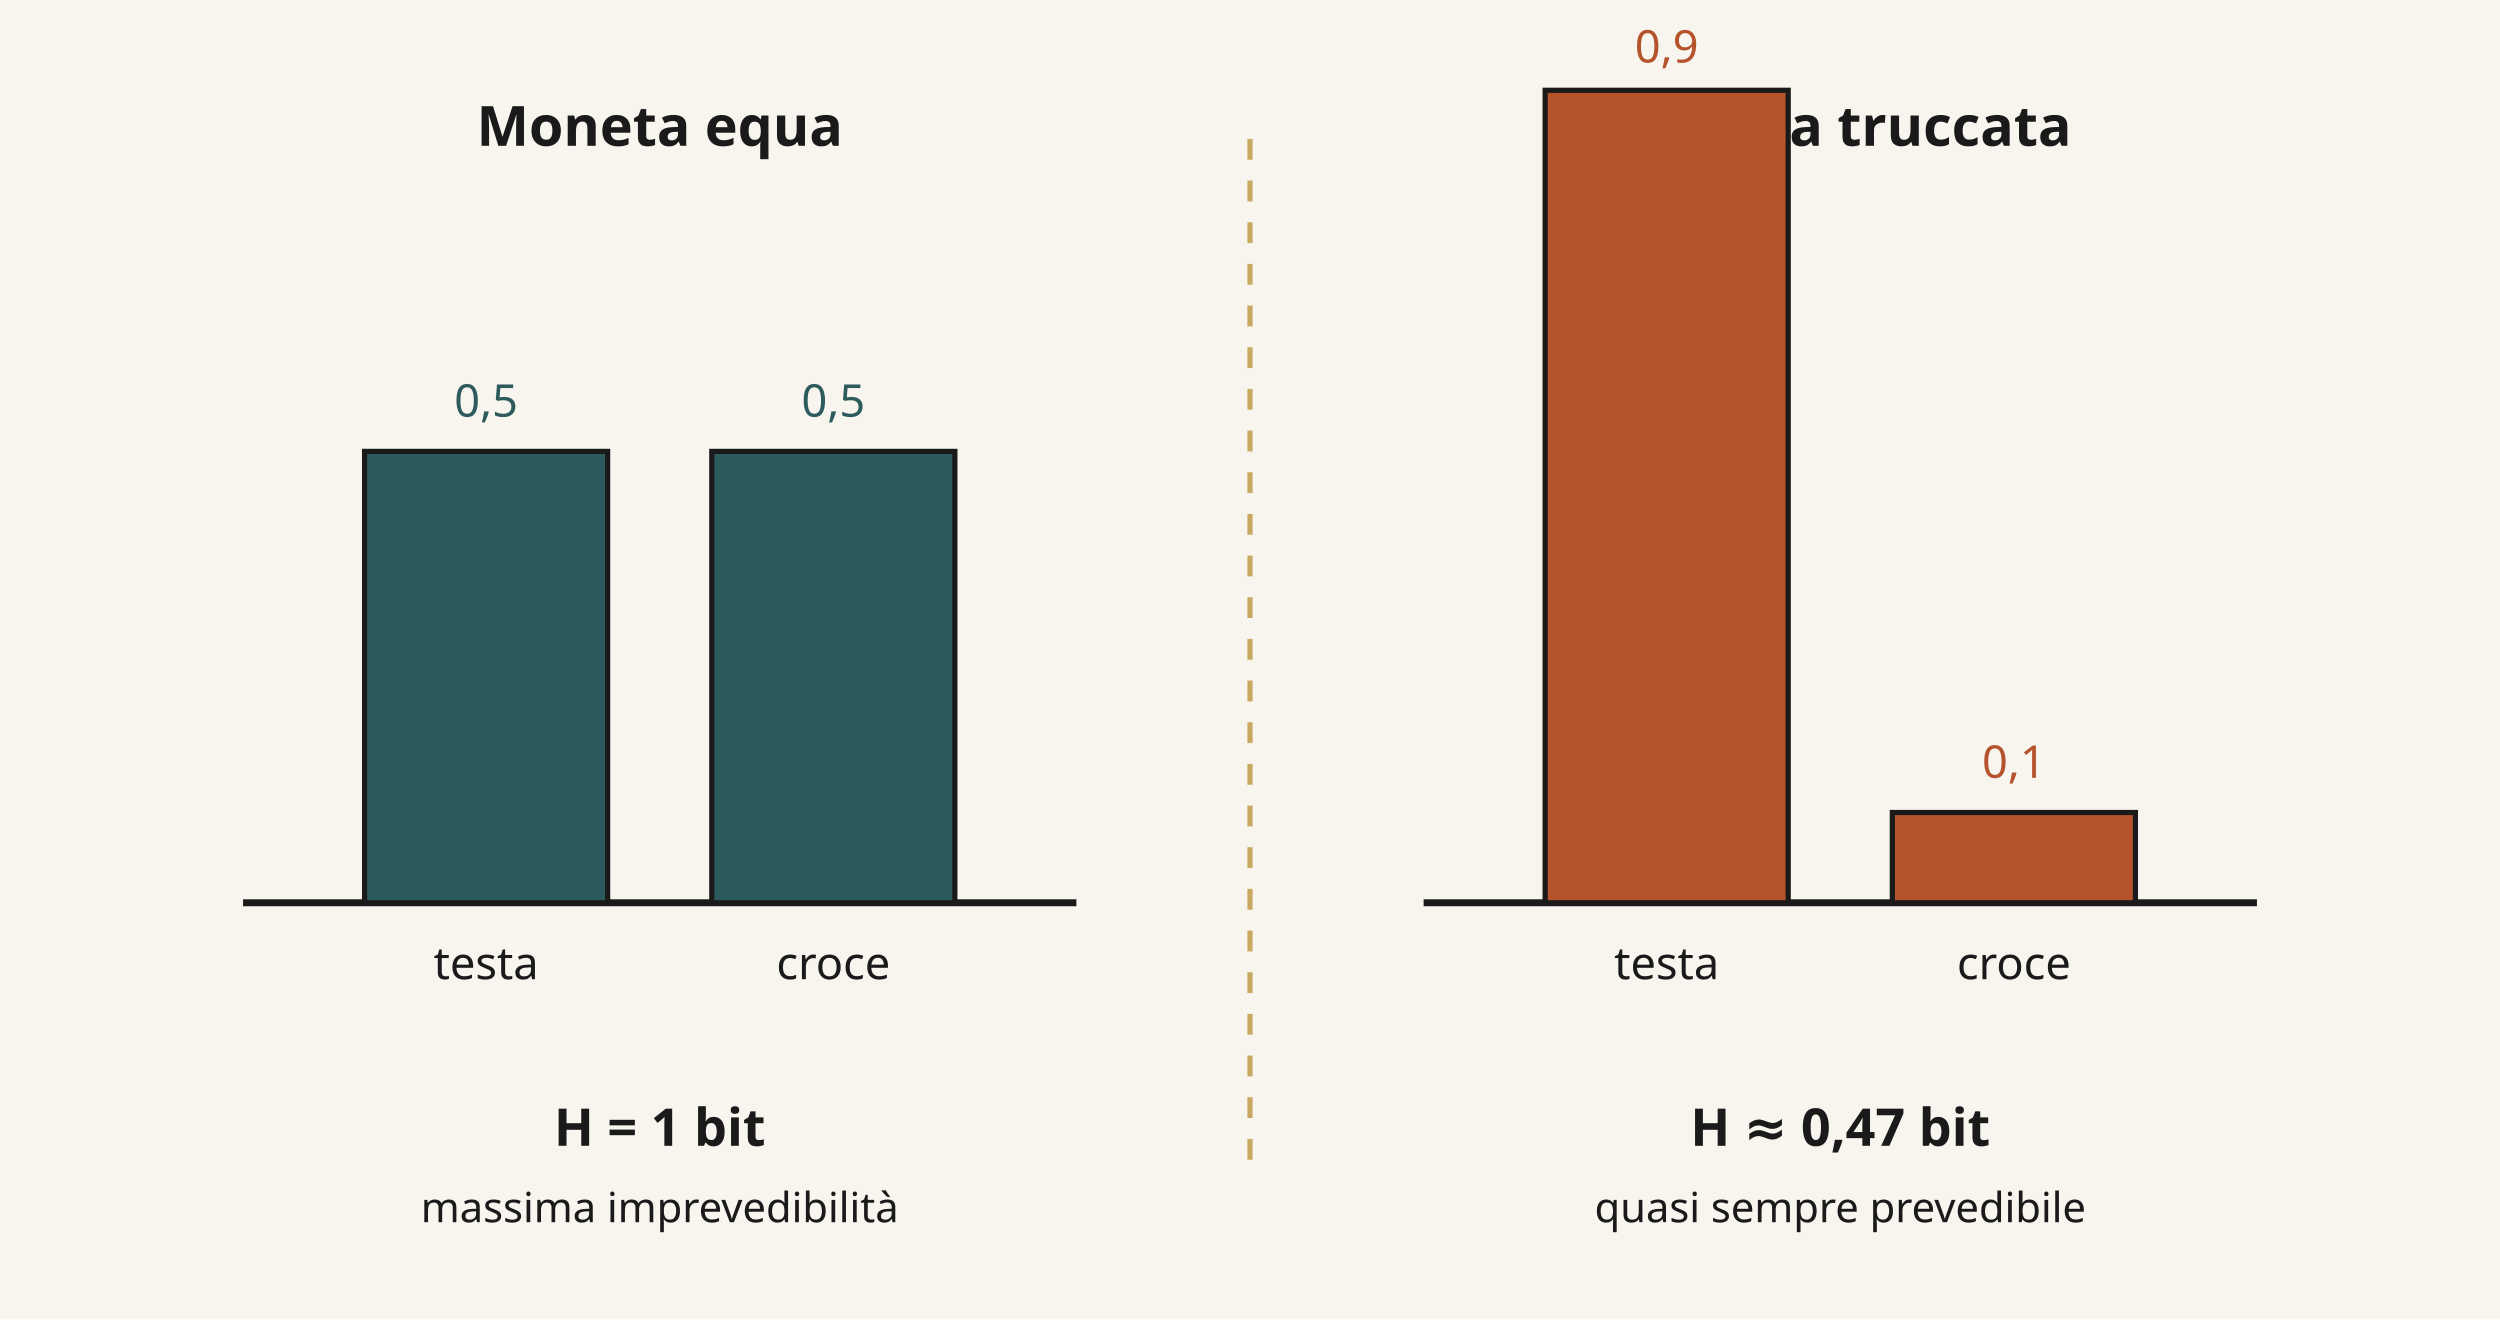
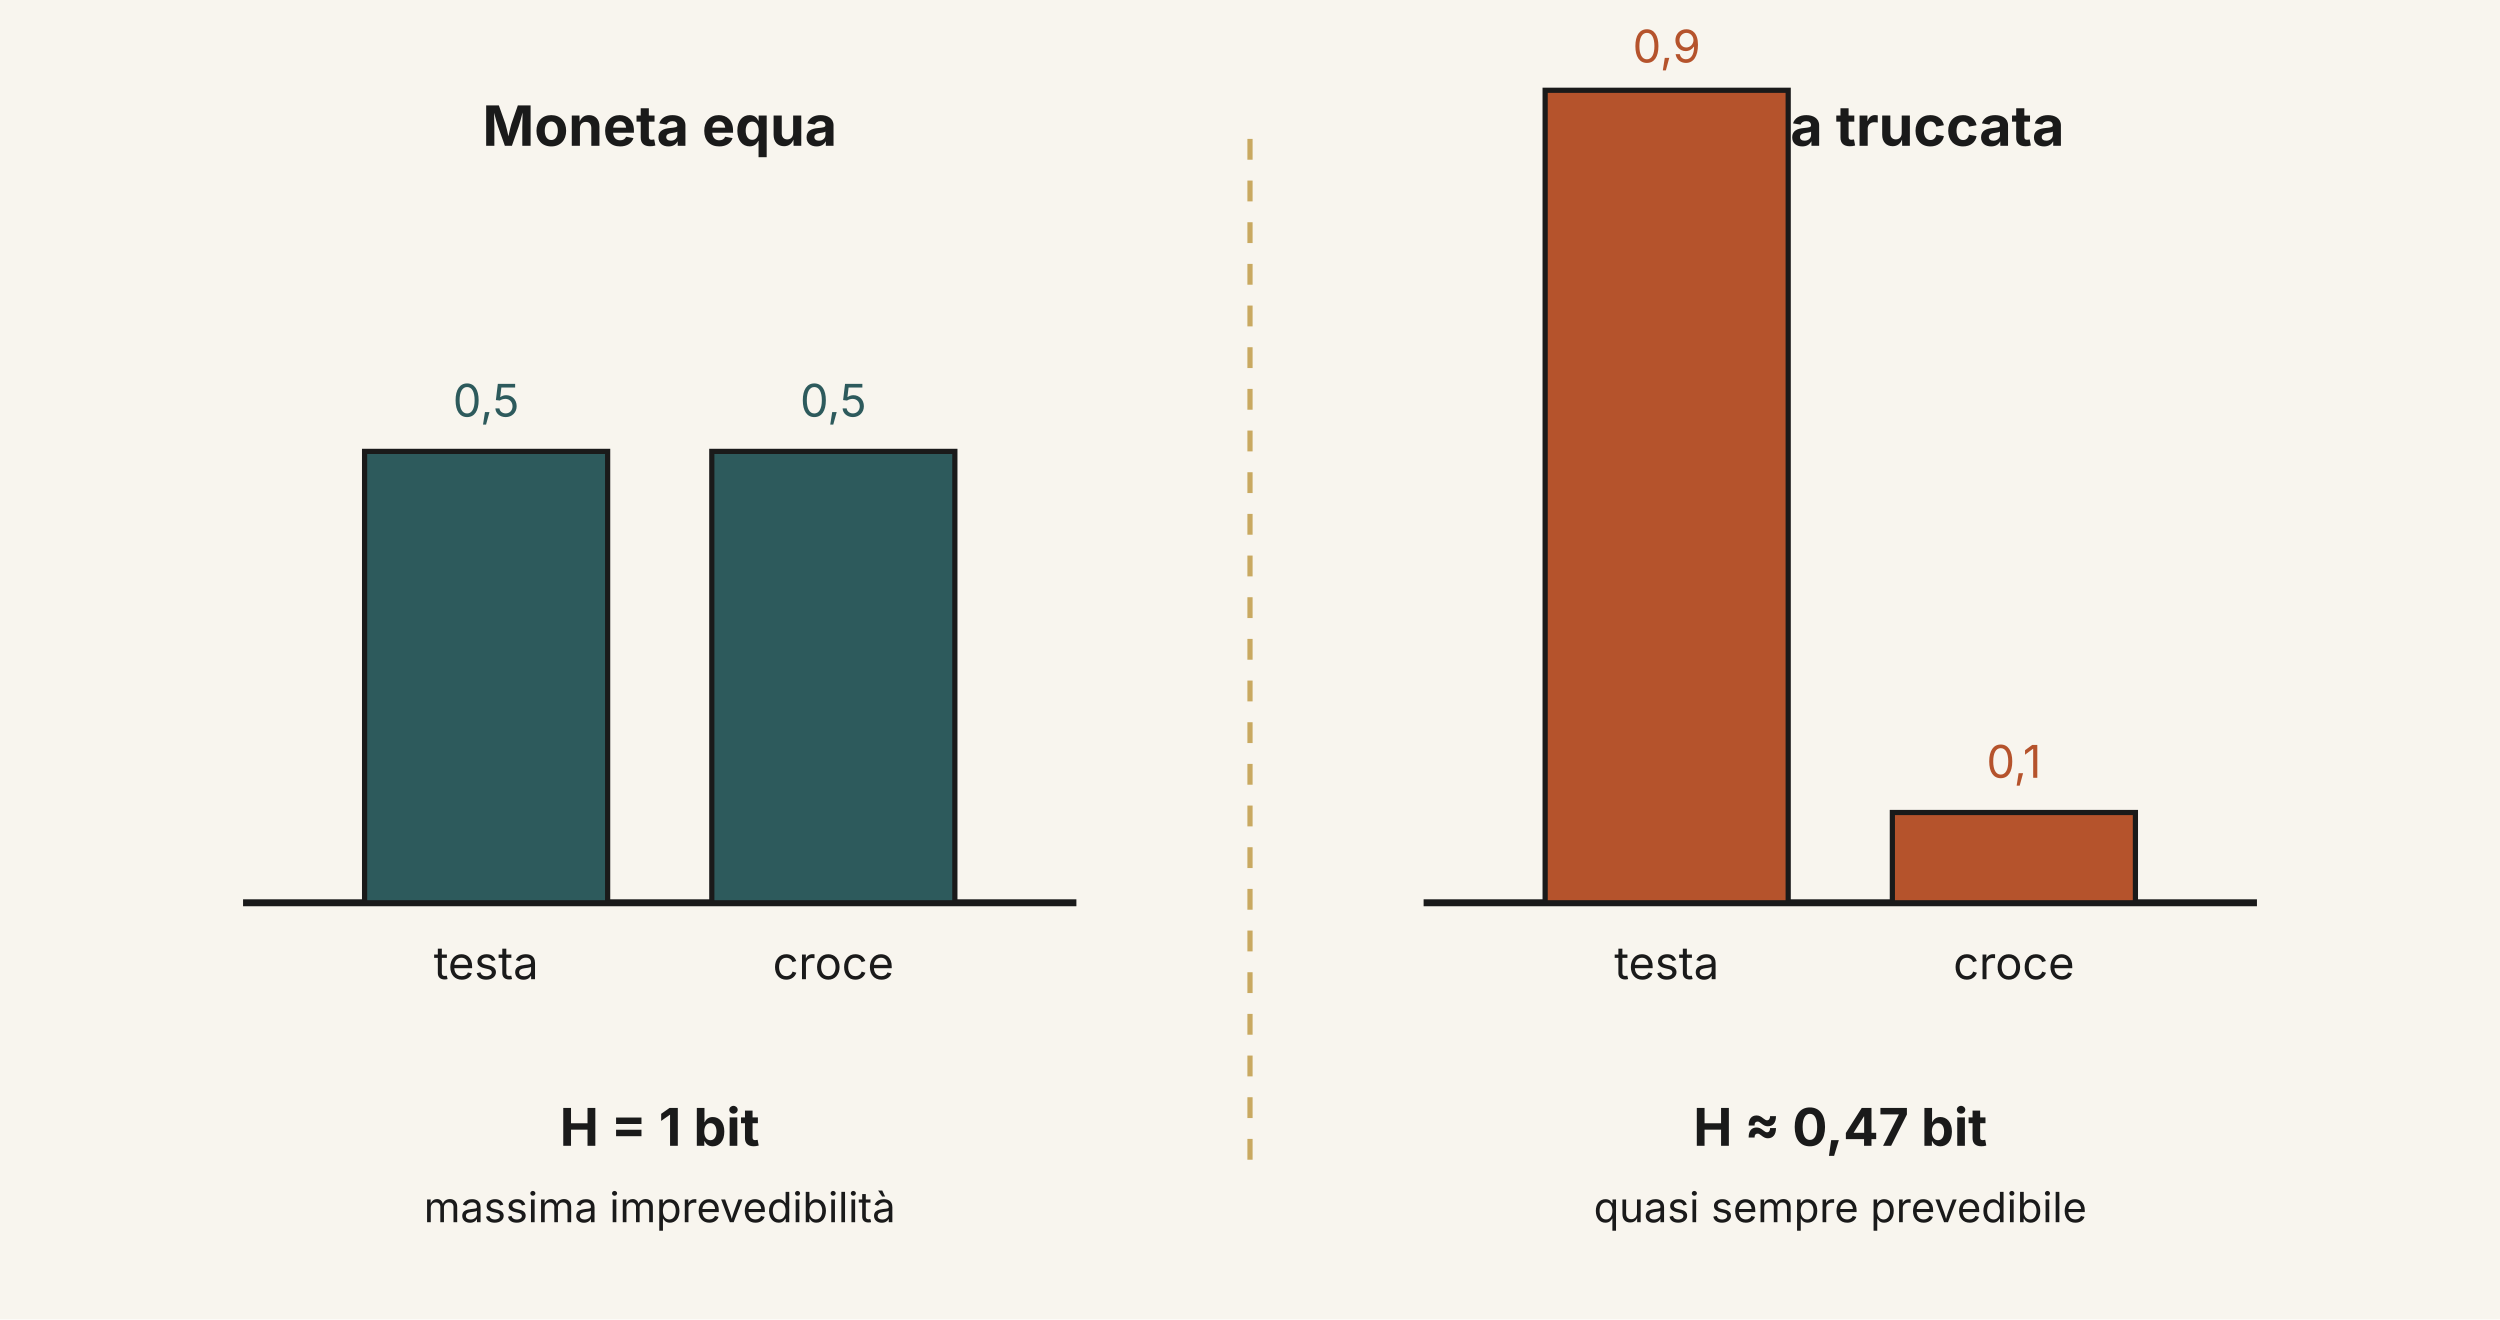
<svg xmlns="http://www.w3.org/2000/svg" viewBox="0 0 720 380" width="100%" role="img" aria-label="Confronto tra moneta equa (50/50, entropia 1 bit) e moneta truccata (90/10, entropia 0,47 bit)">
  <rect x="0" y="0" width="720" height="380" fill="#F8F5EE" />
-   <text x="190" y="42" font-family="sans-serif" font-size="16" font-weight="bold" fill="#1A1A1A" text-anchor="middle">Moneta equa</text>
+   <text x="190" y="42" font-family="Inter, system-ui, sans-serif" font-size="16" font-weight="bold" fill="#1A1A1A" text-anchor="middle">Moneta equa</text>
  <line x1="70" y1="260" x2="310" y2="260" stroke="#1A1A1A" stroke-width="2" />
  <rect x="105" y="130" width="70" height="130" fill="#2D5A5C" stroke="#1A1A1A" stroke-width="1.5" />
  <rect x="205" y="130" width="70" height="130" fill="#2D5A5C" stroke="#1A1A1A" stroke-width="1.5" />
-   <text x="140" y="282" font-family="sans-serif" font-size="13" fill="#1A1A1A" text-anchor="middle">testa</text>
-   <text x="240" y="282" font-family="sans-serif" font-size="13" fill="#1A1A1A" text-anchor="middle">croce</text>
-   <text x="140" y="120" font-family="sans-serif" font-size="13" fill="#2D5A5C" text-anchor="middle">0,5</text>
-   <text x="240" y="120" font-family="sans-serif" font-size="13" fill="#2D5A5C" text-anchor="middle">0,5</text>
-   <text x="190" y="330" font-family="sans-serif" font-size="15" font-weight="bold" fill="#1A1A1A" text-anchor="middle">H = 1 bit</text>
-   <text x="190" y="352" font-family="sans-serif" font-size="12" fill="#1A1A1A" text-anchor="middle">massima imprevedibilità</text>
+   <text x="140" y="282" font-family="Inter, system-ui, sans-serif" font-size="13" fill="#1A1A1A" text-anchor="middle">testa</text>
+   <text x="240" y="282" font-family="Inter, system-ui, sans-serif" font-size="13" fill="#1A1A1A" text-anchor="middle">croce</text>
+   <text x="140" y="120" font-family="Inter, system-ui, sans-serif" font-size="13" fill="#2D5A5C" text-anchor="middle">0,5</text>
+   <text x="240" y="120" font-family="Inter, system-ui, sans-serif" font-size="13" fill="#2D5A5C" text-anchor="middle">0,5</text>
+   <text x="190" y="330" font-family="Inter, system-ui, sans-serif" font-size="15" font-weight="bold" fill="#1A1A1A" text-anchor="middle">H = 1 bit</text>
+   <text x="190" y="352" font-family="Inter, system-ui, sans-serif" font-size="12" fill="#1A1A1A" text-anchor="middle">massima imprevedibilità</text>
  <line x1="360" y1="40" x2="360" y2="340" stroke="#C9A961" stroke-width="1.5" stroke-dasharray="6 6" />
-   <text x="530" y="42" font-family="sans-serif" font-size="16" font-weight="bold" fill="#1A1A1A" text-anchor="middle">Moneta truccata</text>
+   <text x="530" y="42" font-family="Inter, system-ui, sans-serif" font-size="16" font-weight="bold" fill="#1A1A1A" text-anchor="middle">Moneta truccata</text>
  <line x1="410" y1="260" x2="650" y2="260" stroke="#1A1A1A" stroke-width="2" />
  <rect x="445" y="26" width="70" height="234" fill="#B5532C" stroke="#1A1A1A" stroke-width="1.5" />
  <rect x="545" y="234" width="70" height="26" fill="#B5532C" stroke="#1A1A1A" stroke-width="1.5" />
-   <text x="480" y="282" font-family="sans-serif" font-size="13" fill="#1A1A1A" text-anchor="middle">testa</text>
-   <text x="580" y="282" font-family="sans-serif" font-size="13" fill="#1A1A1A" text-anchor="middle">croce</text>
-   <text x="480" y="18" font-family="sans-serif" font-size="13" fill="#B5532C" text-anchor="middle">0,9</text>
-   <text x="580" y="224" font-family="sans-serif" font-size="13" fill="#B5532C" text-anchor="middle">0,1</text>
-   <text x="530" y="330" font-family="sans-serif" font-size="15" font-weight="bold" fill="#1A1A1A" text-anchor="middle">H ≈ 0,47 bit</text>
-   <text x="530" y="352" font-family="sans-serif" font-size="12" fill="#1A1A1A" text-anchor="middle">quasi sempre prevedibile</text>
+   <text x="480" y="282" font-family="Inter, system-ui, sans-serif" font-size="13" fill="#1A1A1A" text-anchor="middle">testa</text>
+   <text x="580" y="282" font-family="Inter, system-ui, sans-serif" font-size="13" fill="#1A1A1A" text-anchor="middle">croce</text>
+   <text x="480" y="18" font-family="Inter, system-ui, sans-serif" font-size="13" fill="#B5532C" text-anchor="middle">0,9</text>
+   <text x="580" y="224" font-family="Inter, system-ui, sans-serif" font-size="13" fill="#B5532C" text-anchor="middle">0,1</text>
+   <text x="530" y="330" font-family="Inter, system-ui, sans-serif" font-size="15" font-weight="bold" fill="#1A1A1A" text-anchor="middle">H ≈ 0,47 bit</text>
+   <text x="530" y="352" font-family="Inter, system-ui, sans-serif" font-size="12" fill="#1A1A1A" text-anchor="middle">quasi sempre prevedibile</text>
</svg>
